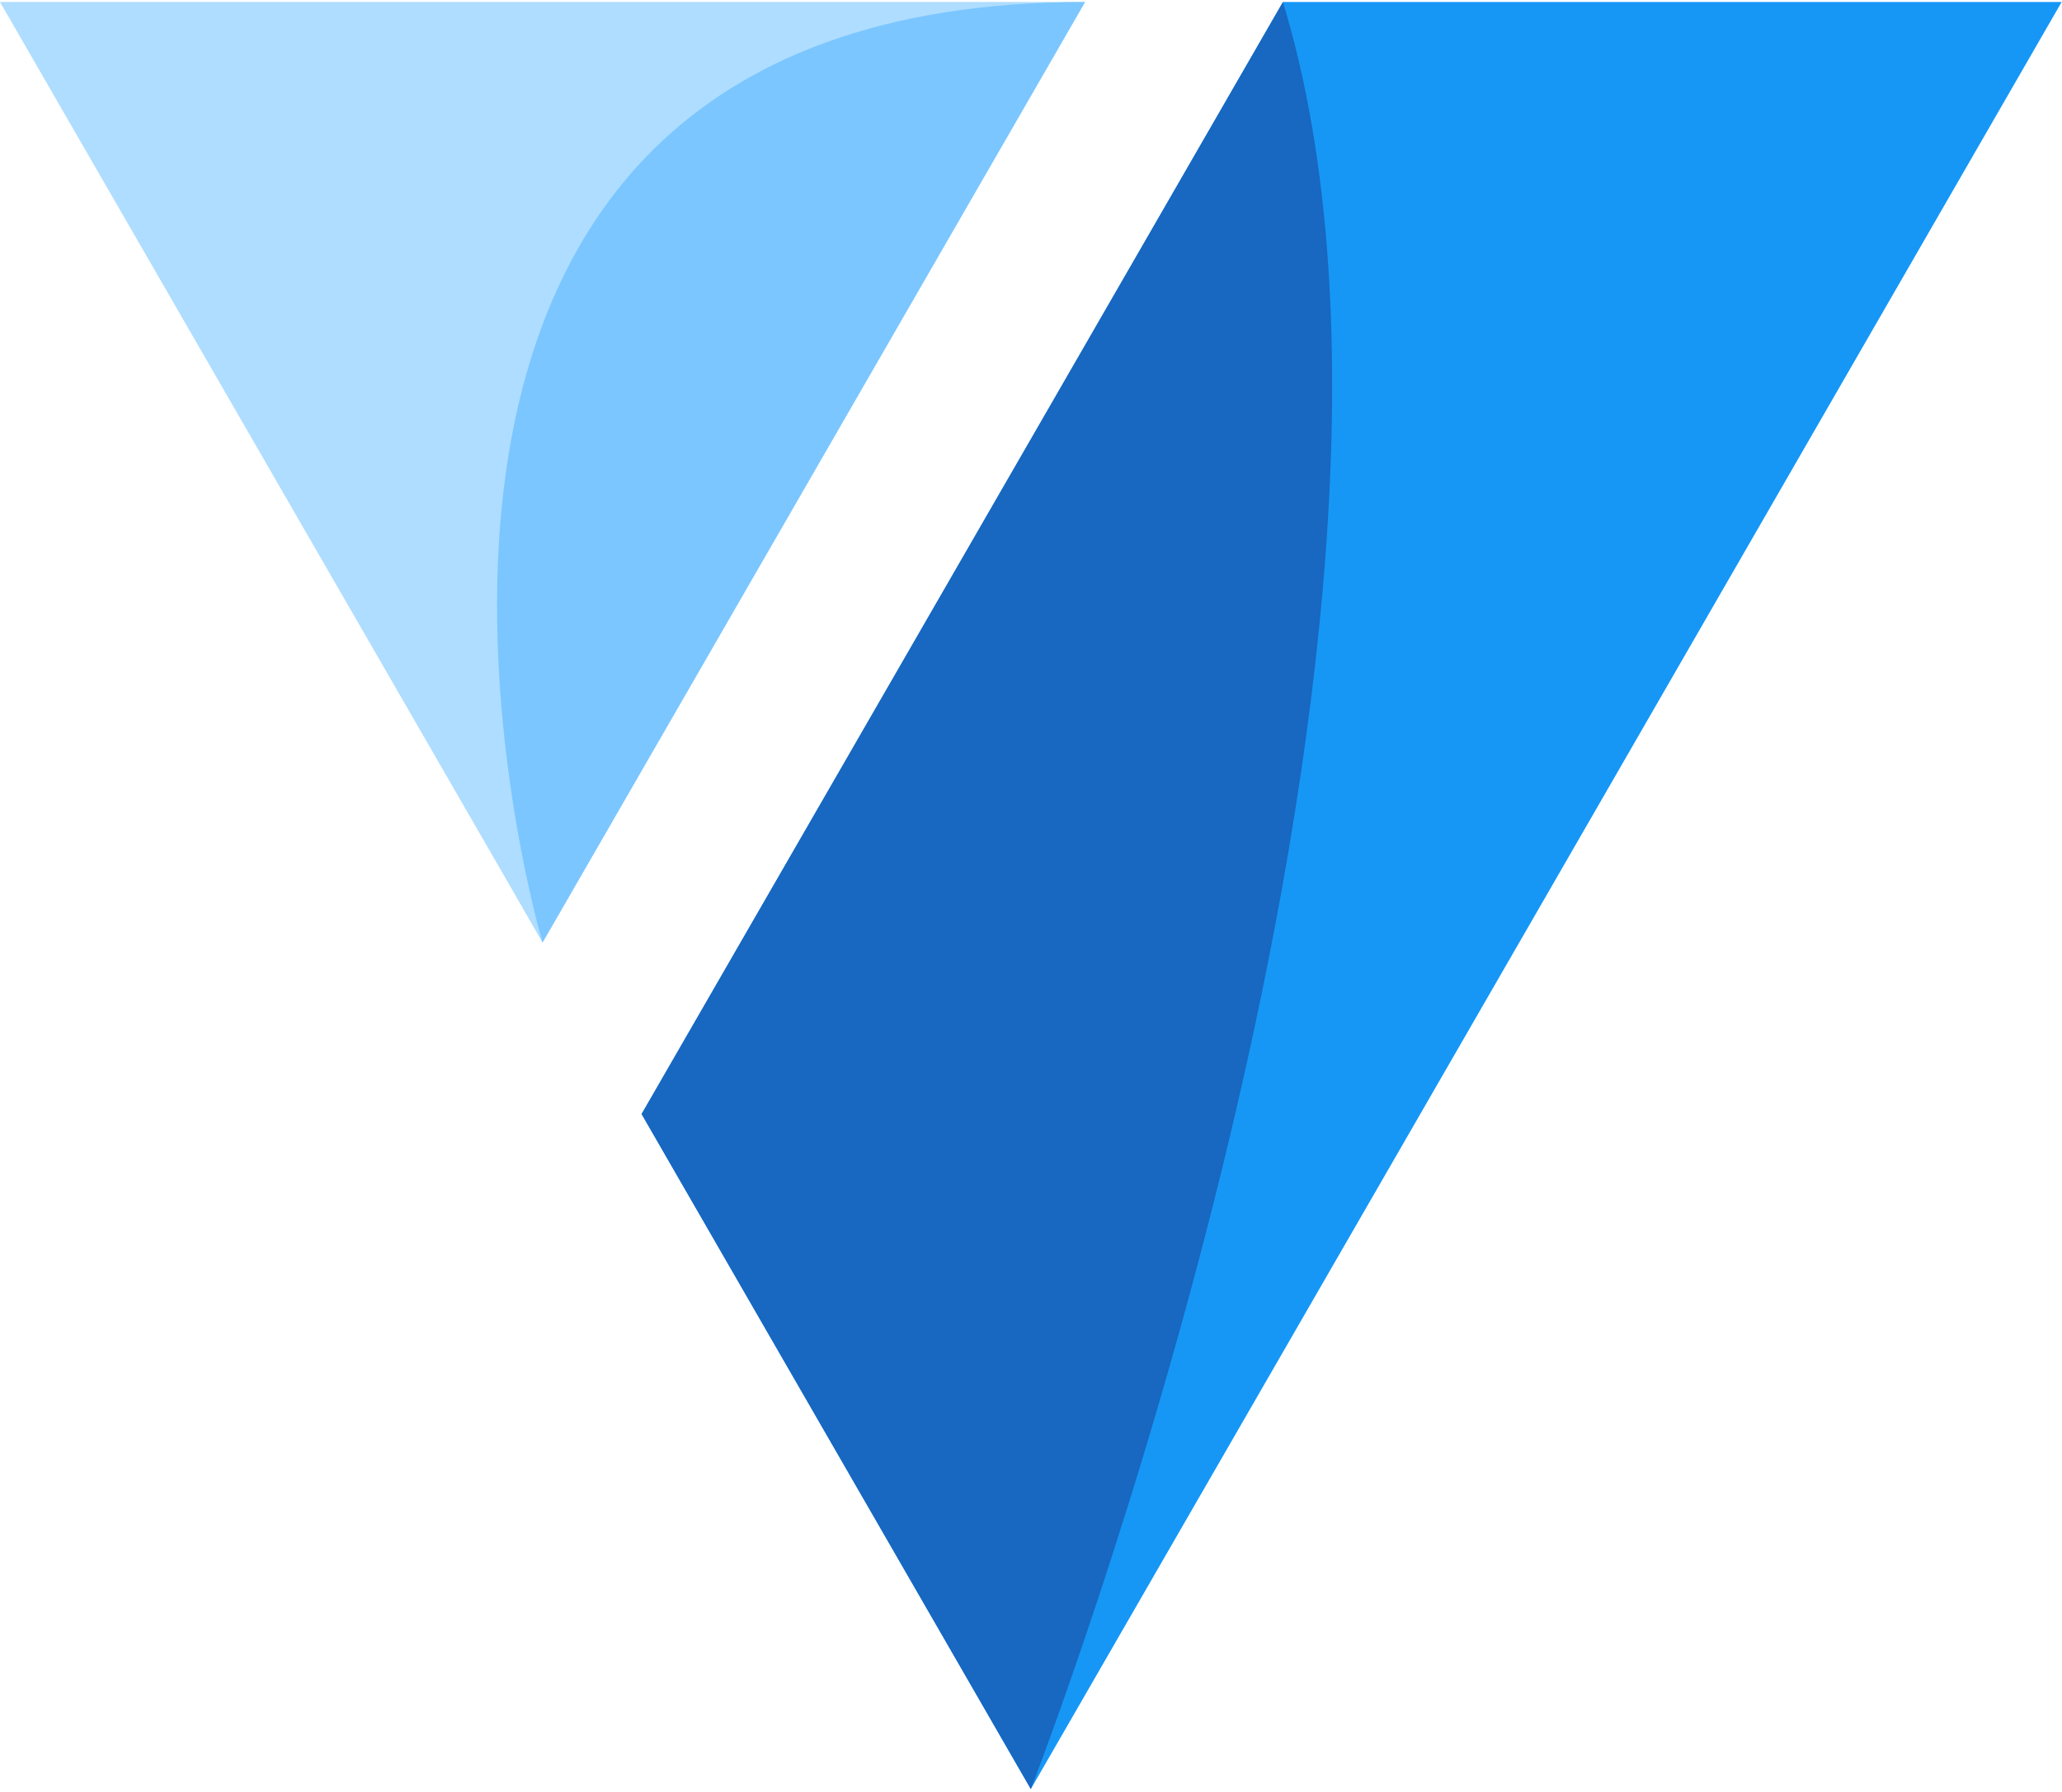
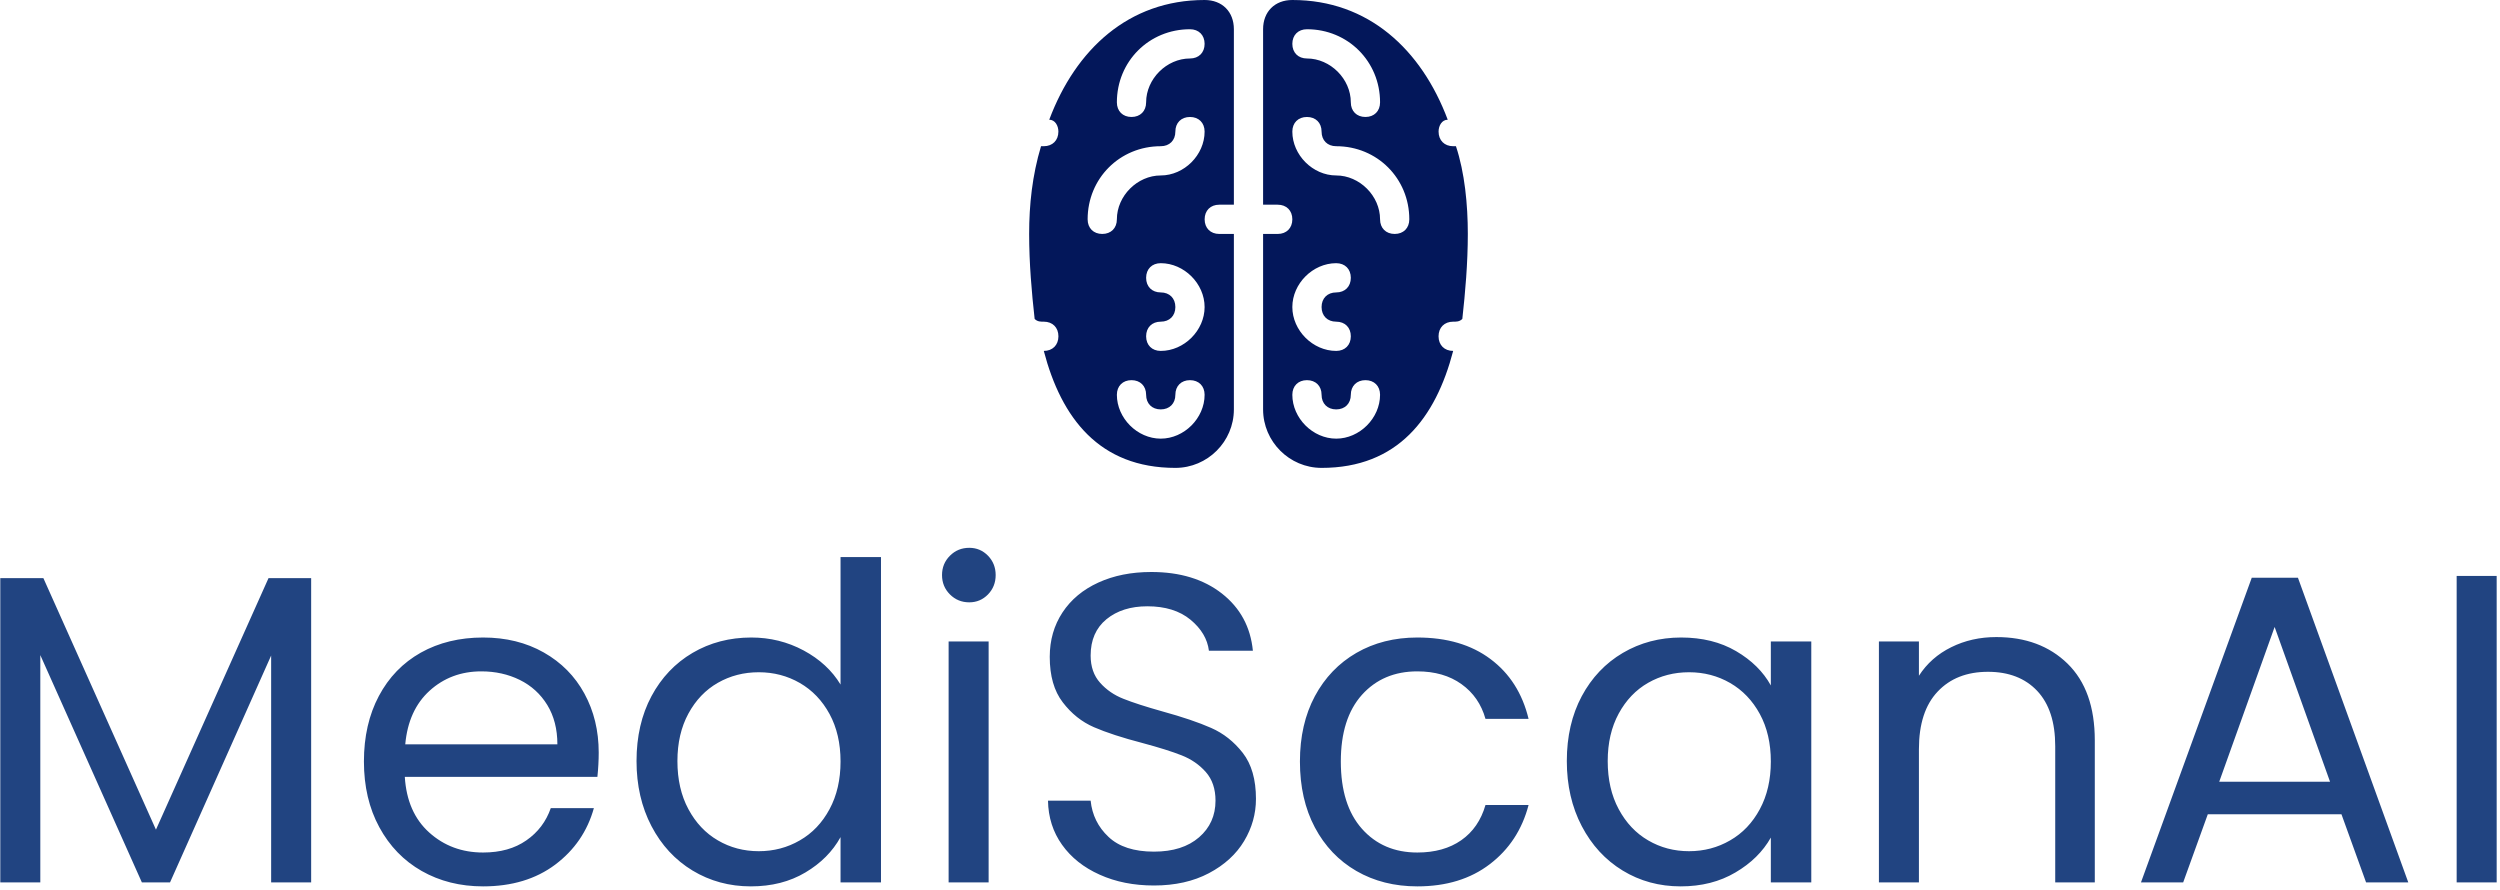
- <svg xmlns="http://www.w3.org/2000/svg" width="488" height="424" viewBox="0 0 488 424" fill="none">
-   <path d="M249.126 95.017L151.843 263.694L243.959 423.473L365.966 211.973L487.918 0.473H303.629L249.126 95.017Z" fill="#1697F6" />
-   <path d="M122.007 211.973L128.396 223.096L219.402 65.263L256.793 0.473H243.959H0L122.007 211.973Z" fill="#AEDDFF" />
-   <path d="M303.629 0.473C349.743 152.355 243.959 423.473 243.959 423.473L151.843 263.694L303.629 0.473Z" fill="#1867C0" />
-   <path d="M256.793 0.473C62.504 0.473 128.397 223.096 128.397 223.096L256.793 0.473Z" fill="#7BC6FF" />
+ <svg xmlns="http://www.w3.org/2000/svg" version="1.1" width="2000" height="712" viewBox="0 0 2000 712">
+   <g transform="matrix(1,0,0,1,-1.212121,-1.450464)">
+     <svg viewBox="0 0 396 141" data-background-color="#ffffff" preserveAspectRatio="xMidYMid meet" height="712" width="2000">
+       <g id="tight-bounds" transform="matrix(1,0,0,1,0.24,0.2872408)">
+         <svg viewBox="0 0 395.52 140.426" height="140.426" width="395.52">
+           <g>
+             <svg viewBox="0 0 395.52 140.426" height="140.426" width="395.52">
+               <g transform="matrix(1,0,0,1,0,86.7886)">
+                 <svg viewBox="0 0 395.52 53.637" height="53.637" width="395.52">
+                   <g id="textblocktransform">
+                     <svg viewBox="0 0 395.52 53.637" height="53.637" width="395.52" id="textblock">
+                       <g>
+                         <svg viewBox="0 0 395.52 53.637" height="53.637" width="395.52">
+                           <g transform="matrix(1,0,0,1,0,0)">
+                             <svg width="395.52" viewBox="3.85 -38.05 283.88 38.5" height="53.637" data-palette-color="#214481">
+                               <path d="M34.35-34.6L39.2-34.6 39.2 0 34.65 0 34.65-25.8 23.15 0 19.95 0 8.4-25.85 8.4 0 3.85 0 3.85-34.6 8.75-34.6 21.55-6 34.35-34.6ZM71.9-14.75Q71.9-13.45 71.75-12L71.75-12 49.85-12Q50.1-7.95 52.62-5.68 55.15-3.4 58.75-3.4L58.75-3.4Q61.7-3.4 63.67-4.78 65.65-6.15 66.45-8.45L66.45-8.45 71.35-8.45Q70.25-4.5 66.95-2.02 63.65 0.45 58.75 0.45L58.75 0.45Q54.85 0.45 51.77-1.3 48.7-3.05 46.95-6.28 45.2-9.5 45.2-13.75L45.2-13.75Q45.2-18 46.9-21.2 48.6-24.4 51.67-26.13 54.75-27.85 58.75-27.85L58.75-27.85Q62.65-27.85 65.65-26.15 68.65-24.45 70.27-21.48 71.9-18.5 71.9-14.75L71.9-14.75ZM67.2-15.7Q67.2-18.3 66.05-20.18 64.9-22.05 62.92-23.03 60.95-24 58.55-24L58.55-24Q55.1-24 52.67-21.8 50.25-19.6 49.9-15.7L49.9-15.7 67.2-15.7ZM76.2-13.8Q76.2-18 77.9-21.18 79.6-24.35 82.57-26.1 85.55-27.85 89.25-27.85L89.25-27.85Q92.45-27.85 95.2-26.38 97.95-24.9 99.4-22.5L99.4-22.5 99.4-37 104-37 104 0 99.4 0 99.4-5.15Q98.05-2.7 95.4-1.13 92.75 0.45 89.2 0.45L89.2 0.45Q85.55 0.45 82.57-1.35 79.6-3.15 77.9-6.4 76.2-9.65 76.2-13.8L76.2-13.8ZM99.4-13.75Q99.4-16.85 98.15-19.15 96.9-21.45 94.77-22.68 92.65-23.9 90.1-23.9L90.1-23.9Q87.55-23.9 85.45-22.7 83.35-21.5 82.1-19.2 80.85-16.9 80.85-13.8L80.85-13.8Q80.85-10.65 82.1-8.33 83.35-6 85.45-4.78 87.55-3.55 90.1-3.55L90.1-3.55Q92.65-3.55 94.77-4.78 96.9-6 98.15-8.33 99.4-10.65 99.4-13.75L99.4-13.75ZM114.04-31.85Q112.74-31.85 111.84-32.75 110.94-33.65 110.94-34.95L110.94-34.95Q110.94-36.25 111.84-37.15 112.74-38.05 114.04-38.05L114.04-38.05Q115.29-38.05 116.17-37.15 117.04-36.25 117.04-34.95L117.04-34.95Q117.04-33.65 116.17-32.75 115.29-31.85 114.04-31.85L114.04-31.85ZM111.69-27.4L116.24-27.4 116.24 0 111.69 0 111.69-27.4ZM135.04 0.35Q131.59 0.35 128.87-0.88 126.14-2.1 124.59-4.28 123.04-6.45 122.99-9.3L122.99-9.3 127.84-9.3Q128.09-6.85 129.87-5.18 131.64-3.5 135.04-3.5L135.04-3.5Q138.29-3.5 140.17-5.13 142.04-6.75 142.04-9.3L142.04-9.3Q142.04-11.3 140.94-12.55 139.84-13.8 138.19-14.45 136.54-15.1 133.74-15.85L133.74-15.85Q130.29-16.75 128.22-17.65 126.14-18.55 124.67-20.48 123.19-22.4 123.19-25.65L123.19-25.65Q123.19-28.5 124.64-30.7 126.09-32.9 128.72-34.1 131.34-35.3 134.74-35.3L134.74-35.3Q139.64-35.3 142.77-32.85 145.89-30.4 146.29-26.35L146.29-26.35 141.29-26.35Q141.04-28.35 139.19-29.88 137.34-31.4 134.29-31.4L134.29-31.4Q131.44-31.4 129.64-29.93 127.84-28.45 127.84-25.8L127.84-25.8Q127.84-23.9 128.92-22.7 129.99-21.5 131.57-20.88 133.14-20.25 135.99-19.45L135.99-19.45Q139.44-18.5 141.54-17.57 143.64-16.65 145.14-14.73 146.64-12.8 146.64-9.5L146.64-9.5Q146.64-6.95 145.29-4.7 143.94-2.45 141.29-1.05 138.64 0.35 135.04 0.35L135.04 0.35ZM151.64-13.75Q151.64-18 153.34-21.18 155.04-24.35 158.06-26.1 161.09-27.85 164.99-27.85L164.99-27.85Q170.04-27.85 173.31-25.4 176.59-22.95 177.64-18.6L177.64-18.6 172.74-18.6Q172.04-21.1 170.01-22.55 167.99-24 164.99-24L164.99-24Q161.09-24 158.69-21.33 156.29-18.65 156.29-13.75L156.29-13.75Q156.29-8.8 158.69-6.1 161.09-3.4 164.99-3.4L164.99-3.4Q167.99-3.4 169.99-4.8 171.99-6.2 172.74-8.8L172.74-8.8 177.64-8.8Q176.54-4.6 173.24-2.08 169.94 0.45 164.99 0.45L164.99 0.45Q161.09 0.45 158.06-1.3 155.04-3.05 153.34-6.25 151.64-9.45 151.64-13.75L151.64-13.75ZM181.99-13.8Q181.99-18 183.69-21.18 185.39-24.35 188.36-26.1 191.34-27.85 194.99-27.85L194.99-27.85Q198.59-27.85 201.24-26.3 203.89-24.75 205.19-22.4L205.19-22.4 205.19-27.4 209.79-27.4 209.79 0 205.19 0 205.19-5.1Q203.84-2.7 201.16-1.13 198.49 0.45 194.94 0.45L194.94 0.45Q191.29 0.45 188.34-1.35 185.39-3.15 183.69-6.4 181.99-9.65 181.99-13.8L181.99-13.8ZM205.19-13.75Q205.19-16.85 203.94-19.15 202.69-21.45 200.56-22.68 198.44-23.9 195.89-23.9L195.89-23.9Q193.34-23.9 191.24-22.7 189.14-21.5 187.89-19.2 186.64-16.9 186.64-13.8L186.64-13.8Q186.64-10.65 187.89-8.33 189.14-6 191.24-4.78 193.34-3.55 195.89-3.55L195.89-3.55Q198.44-3.55 200.56-4.78 202.69-6 203.94-8.33 205.19-10.65 205.19-13.75L205.19-13.75ZM230.83-27.9Q235.83-27.9 238.93-24.88 242.03-21.85 242.03-16.15L242.03-16.15 242.03 0 237.53 0 237.53-15.5Q237.53-19.6 235.48-21.78 233.43-23.95 229.88-23.95L229.88-23.95Q226.28-23.95 224.16-21.7 222.03-19.45 222.03-15.15L222.03-15.15 222.03 0 217.48 0 217.48-27.4 222.03-27.4 222.03-23.5Q223.38-25.6 225.71-26.75 228.03-27.9 230.83-27.9L230.83-27.9ZM272.88 0L270.08-7.75 254.88-7.75 252.08 0 247.28 0 259.88-34.65 265.13-34.65 277.68 0 272.88 0ZM256.18-11.45L268.78-11.45 262.48-29.05 256.18-11.45ZM283.18-34.85L287.73-34.85 287.73 0 283.18 0 283.18-34.85Z" opacity="1" transform="matrix(1,0,0,1,0,0)" fill="#214481" class="wordmark-text-0" data-fill-palette-color="primary" id="text-0" />
+                             </svg>
+                           </g>
+                         </svg>
+                       </g>
+                     </svg>
+                   </g>
+                 </svg>
+               </g>
+               <g transform="matrix(1,0,0,1,163.011,0)">
+                 <svg viewBox="0 0 69.498 74.126" height="74.126" width="69.498">
+                   <g>
+                     <svg version="1.1" data-icon="brain" viewBox="0 0 15.001 16" x="0" y="0" height="74.126" width="69.498" class="icon-icon-0" data-fill-palette-color="accent" id="icon-0">
+                       <path d="M6 0C3.4 0 1.588 1.694 0.687 4.094 0.887 4.094 1 4.3 1 4.5 1 4.8 0.8 5 0.5 5H0.406C0.106 6 0 7 0 8S0.087 10.006 0.188 10.906C0.288 11.006 0.401 11 0.501 11 0.801 11 1.001 11.2 1.001 11.5S0.801 12 0.501 12C1.101 14.3 2.401 16 5.001 16 6.101 16 7.001 15.1 7.001 14V8H6.501C6.201 8 6.001 7.8 6.001 7.5S6.201 7 6.501 7H7.001V1C7.001 0.4 6.601 0 6.001 0zM9 0C8.4 0 8 0.4 8 1V7H8.5C8.8 7 9 7.2 9 7.5S8.8 8 8.5 8H8V14C8 15.1 8.9 16 10 16 12.6 16 13.9 14.3 14.5 12 14.2 12 14 11.8 14 11.5S14.2 11 14.5 11C14.6 11 14.713 11.006 14.813 10.906 14.913 10.006 15.001 9 15.001 8S14.895 5.9 14.595 5H14.501C14.201 5 14.001 4.8 14.001 4.5 14.001 4.3 14.114 4.094 14.314 4.094 13.414 1.694 11.601 0 9.001 0zM5.5 1C5.8 1 6 1.2 6 1.5S5.8 2 5.5 2C4.7 2 4 2.7 4 3.5 4 3.8 3.8 4 3.5 4S3 3.8 3 3.5C3 2.1 4.1 1 5.5 1M9.5 1C10.9 1 12 2.1 12 3.5 12 3.8 11.8 4 11.5 4S11 3.8 11 3.5C11 2.7 10.3 2 9.5 2 9.2 2 9 1.8 9 1.5S9.2 1 9.5 1M5.5 4C5.8 4 6 4.2 6 4.5 6 5.3 5.3 6 4.5 6S3 6.7 3 7.5C3 7.8 2.8 8 2.5 8S2 7.8 2 7.5C2 6.1 3.1 5 4.5 5 4.8 5 5 4.8 5 4.5S5.2 4 5.5 4M9.5 4C9.8 4 10 4.2 10 4.5S10.2 5 10.5 5C11.9 5 13 6.1 13 7.5 13 7.8 12.8 8 12.5 8S12 7.8 12 7.5C12 6.7 11.3 6 10.5 6S9 5.3 9 4.5C9 4.2 9.2 4 9.5 4M4.5 9C5.3 9 6 9.7 6 10.5S5.3 12 4.5 12C4.2 12 4 11.8 4 11.5S4.2 11 4.5 11 5 10.8 5 10.5 4.8 10 4.5 10 4 9.8 4 9.5 4.2 9 4.5 9M10.5 9C10.8 9 11 9.2 11 9.5S10.8 10 10.5 10 10 10.2 10 10.5 10.2 11 10.5 11 11 11.2 11 11.5 10.8 12 10.5 12C9.7 12 9 11.3 9 10.5S9.7 9 10.5 9M3.5 13C3.8 13 4 13.2 4 13.5S4.2 14 4.5 14 5 13.8 5 13.5 5.2 13 5.5 13 6 13.2 6 13.5C6 14.3 5.3 15 4.5 15S3 14.3 3 13.5C3 13.2 3.2 13 3.5 13M9.5 13C9.8 13 10 13.2 10 13.5S10.2 14 10.5 14 11 13.8 11 13.5 11.2 13 11.5 13 12 13.2 12 13.5C12 14.3 11.3 15 10.5 15S9 14.3 9 13.5C9 13.2 9.2 13 9.5 13" fill="#03175a" data-fill-palette-color="accent" />
+                     </svg>
+                   </g>
+                 </svg>
+               </g>
+               <g />
+             </svg>
+           </g>
+           <defs />
+         </svg>
+         <rect width="395.52" height="140.426" fill="none" stroke="none" visibility="hidden" />
+       </g>
+     </svg>
+   </g>
</svg>
